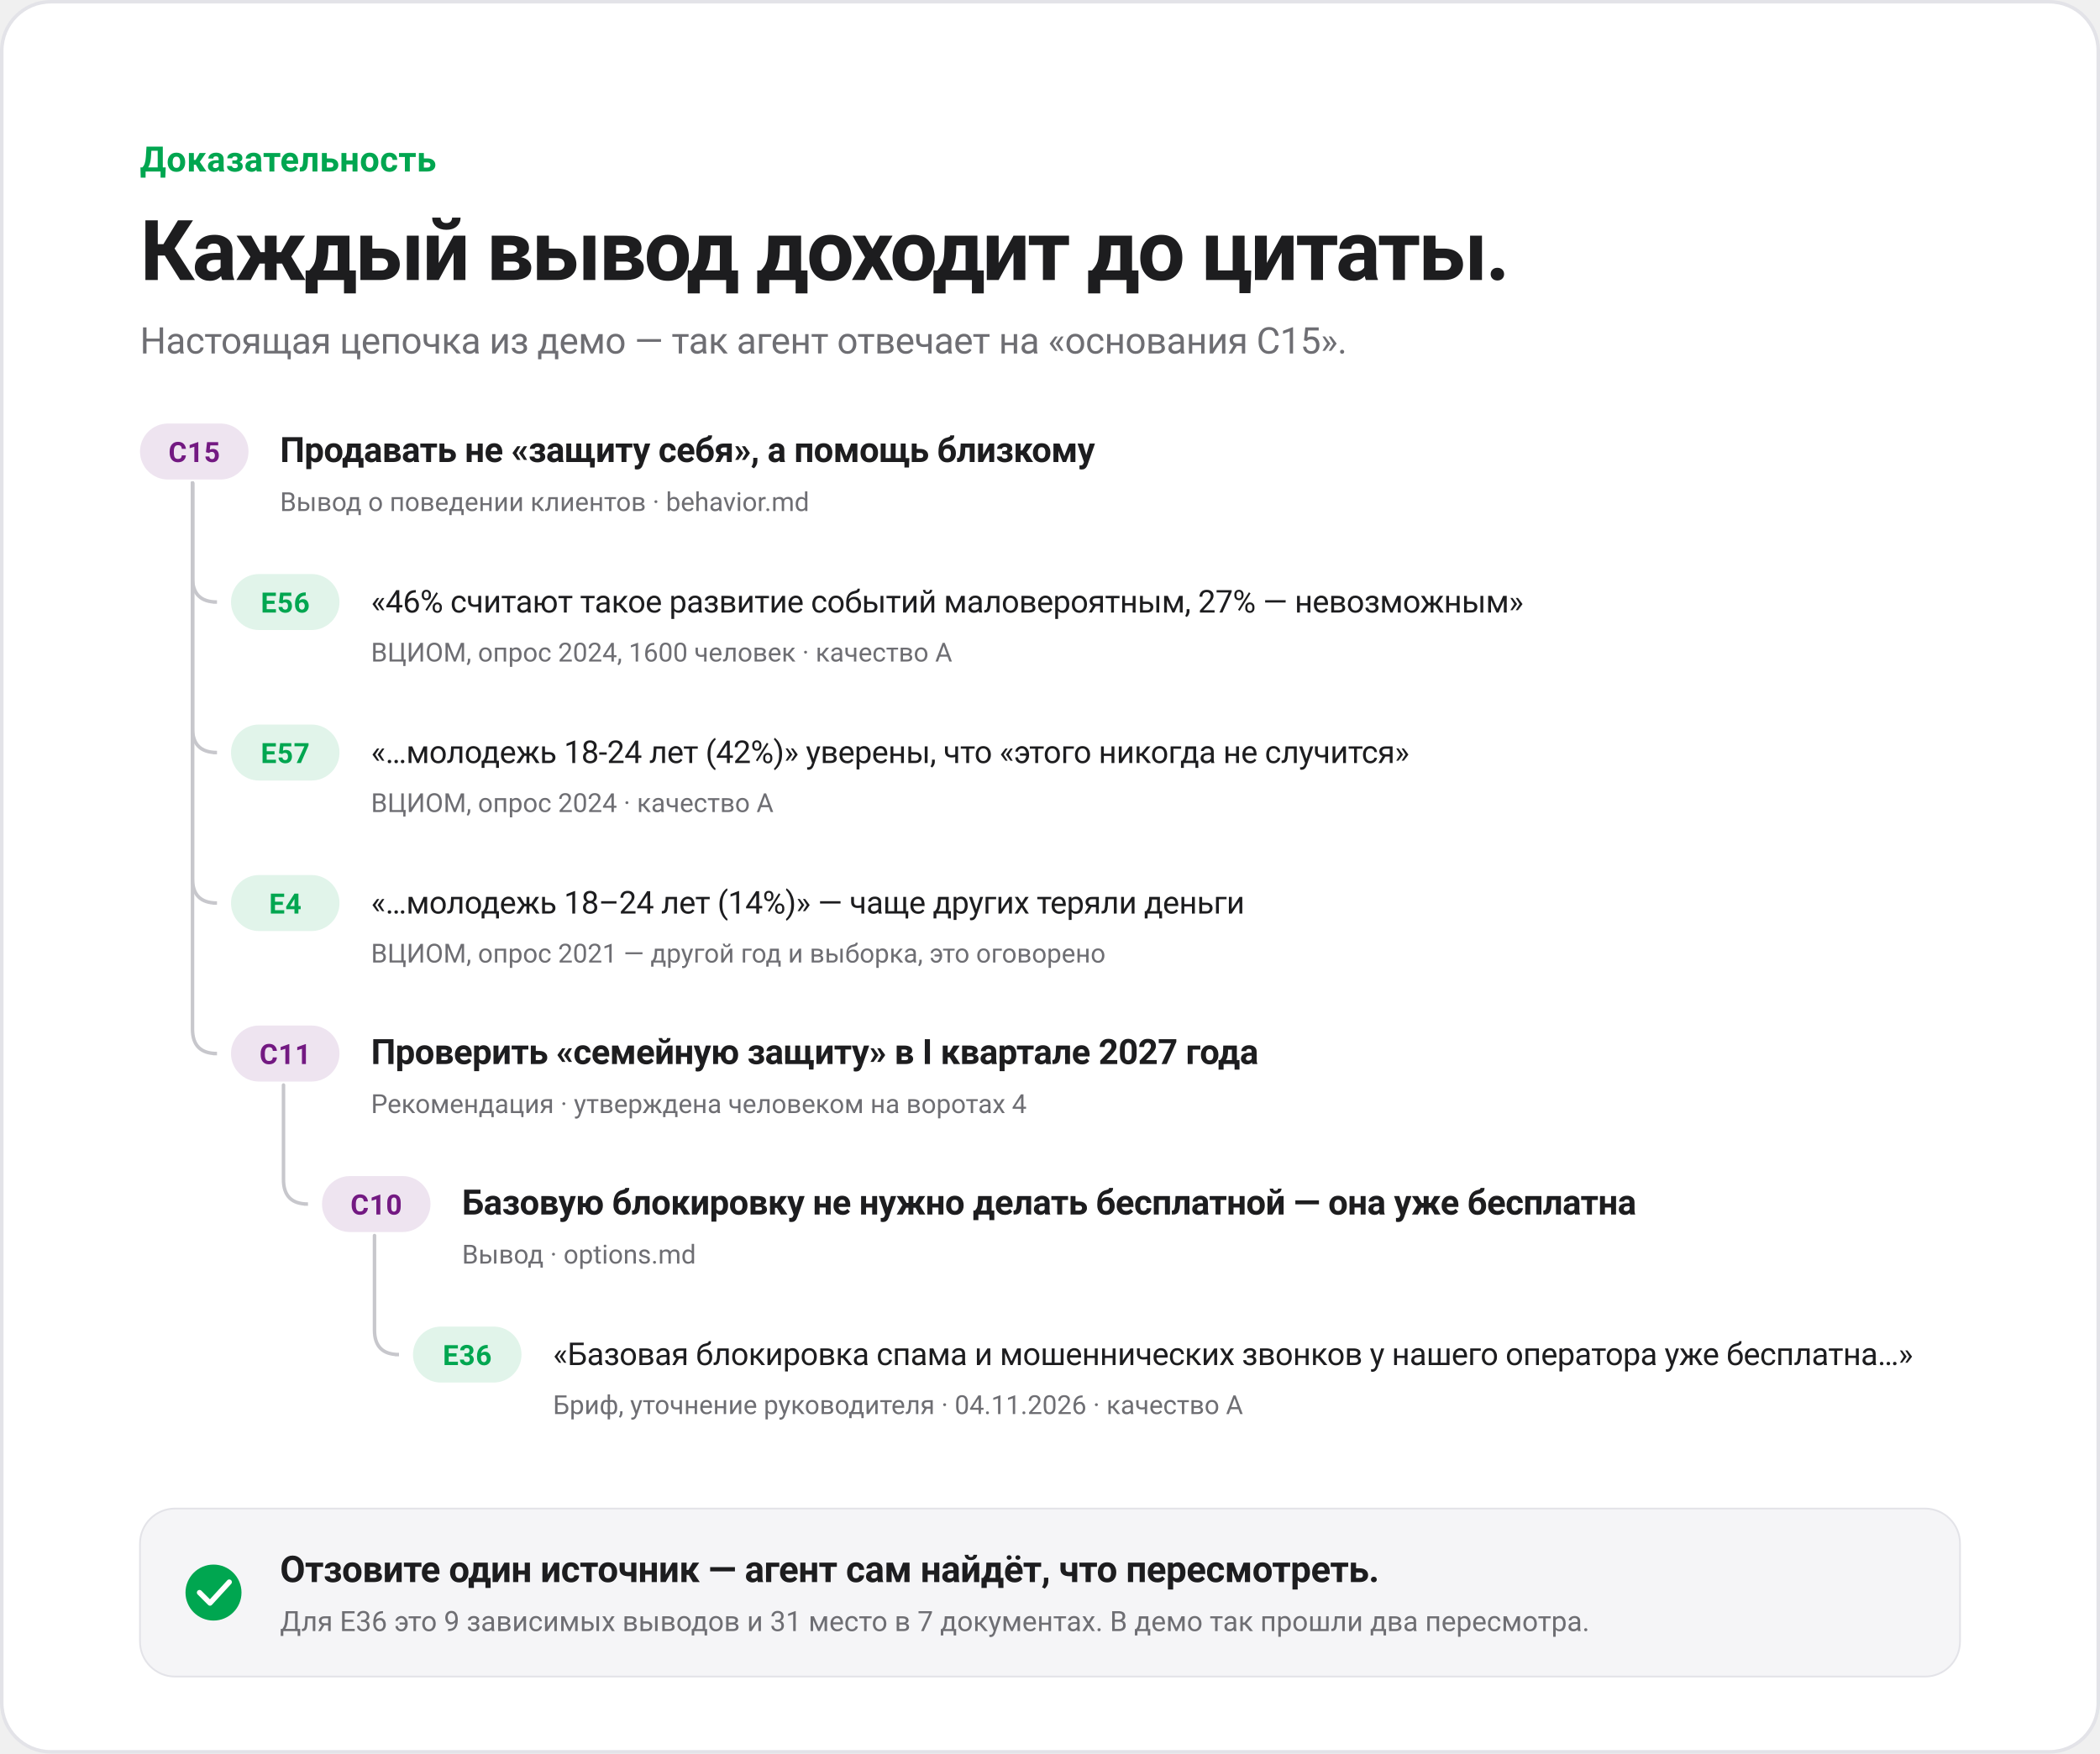
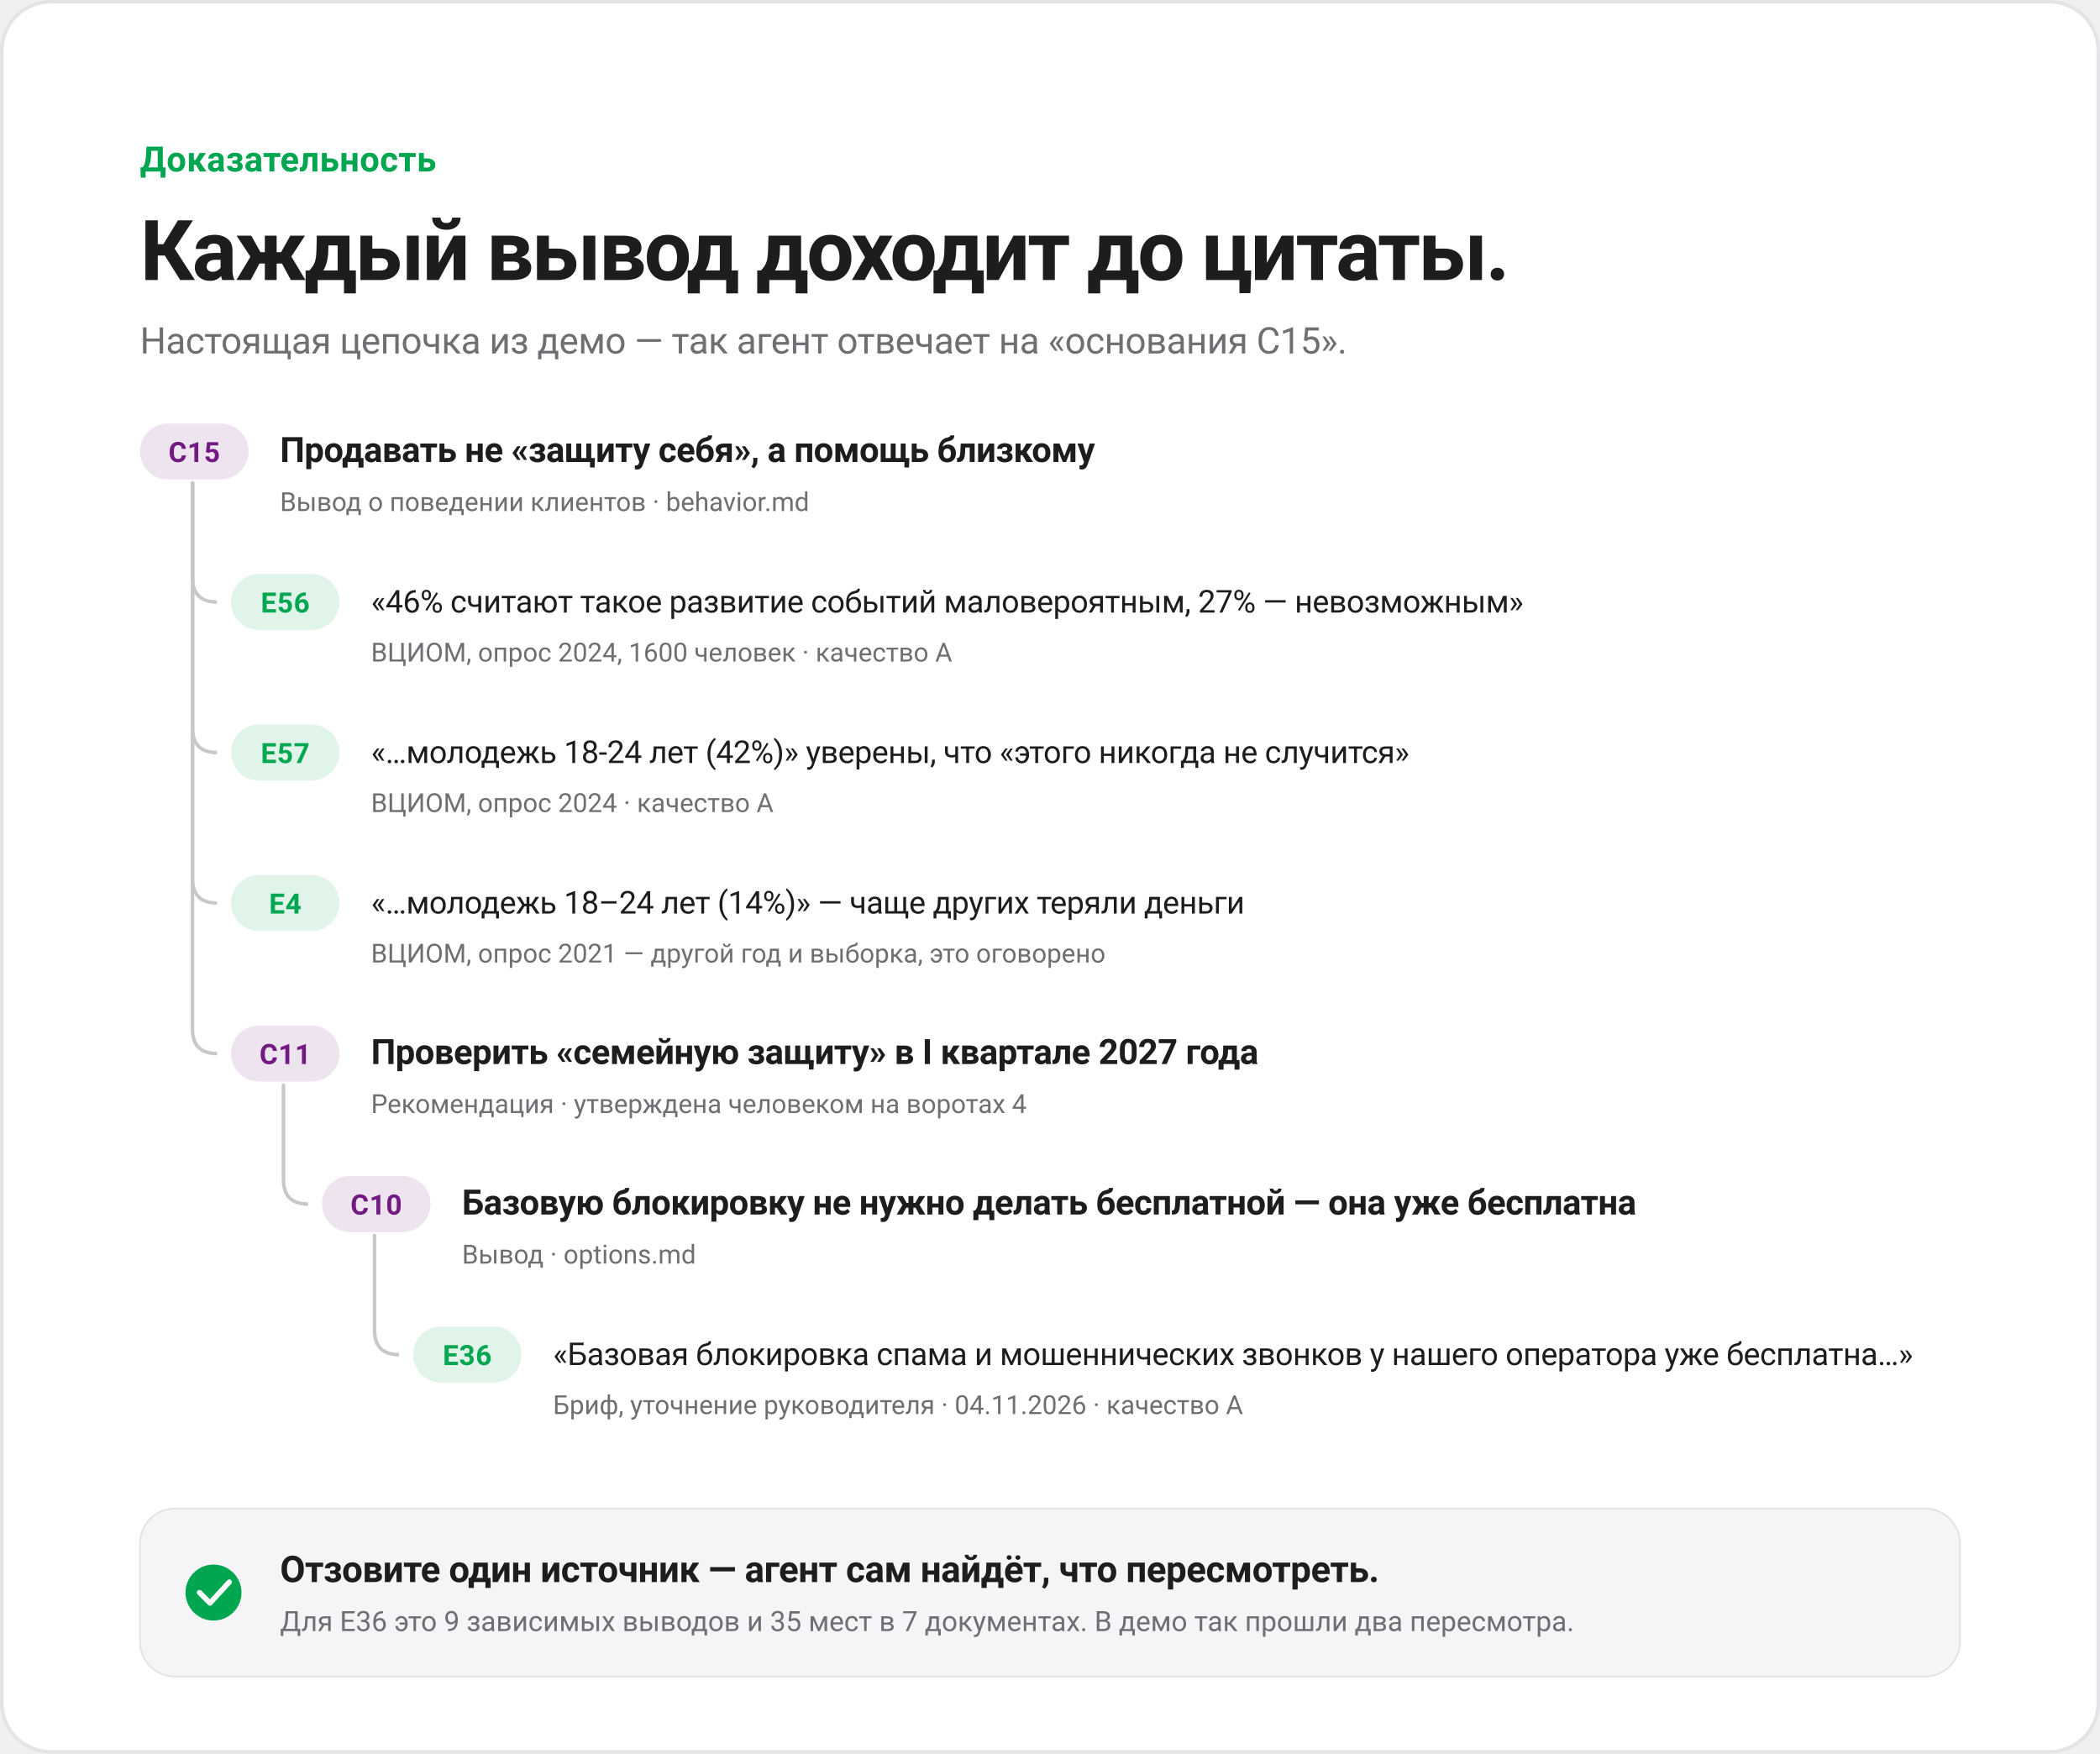
- <svg xmlns="http://www.w3.org/2000/svg" viewBox="0 0 1200 1002" width="1200" height="1002" role="img" aria-label="Цепочка оснований вывода C15 до дословных цитат источников; отзыв записи E36 затрагивает 9 выводов и 31 место в 7 документах">
+ <svg xmlns="http://www.w3.org/2000/svg" viewBox="0 0 1200 1002" width="1200" height="1002" role="img" aria-label="Цепочка оснований вывода C15 до дословных цитат источников; отзыв записи E36 затрагивает 9 выводов и 35 мест в 7 документах">
  <style>text{font-family:-apple-system,BlinkMacSystemFont,'SF Pro Display','Segoe UI',Roboto,Helvetica,Arial,sans-serif}</style>
  <rect x="1" y="1" width="1198" height="1000" rx="28" fill="#ffffff" stroke="#e3e3e8" stroke-width="2" />
  <text x="80" y="98" font-size="20" font-weight="600" fill="#00a650" letter-spacing="0.2" text-anchor="start">Доказательность</text>
  <text x="80" y="160" font-size="48" font-weight="700" fill="#1d1d1f" letter-spacing="-1.3" text-anchor="start">Каждый вывод доходит до цитаты.</text>
  <text x="80" y="202" font-size="21" font-weight="400" fill="#6e6e73" letter-spacing="-0.2" text-anchor="start">Настоящая цепочка из демо — так агент отвечает на «основания C15».</text>
  <path d="M110 276 V330 Q110 344 124 344 H122" fill="none" stroke="#c7c7cc" stroke-width="2" stroke-linecap="round" />
  <path d="M110 276 V416 Q110 430 124 430 H122" fill="none" stroke="#c7c7cc" stroke-width="2" stroke-linecap="round" />
  <path d="M110 276 V502 Q110 516 124 516 H122" fill="none" stroke="#c7c7cc" stroke-width="2" stroke-linecap="round" />
  <path d="M110 276 V588 Q110 602 124 602 H122" fill="none" stroke="#c7c7cc" stroke-width="2" stroke-linecap="round" />
  <path d="M162 620 V674 Q162 688 176 688 H174" fill="none" stroke="#c7c7cc" stroke-width="2" stroke-linecap="round" />
  <path d="M214 706 V760 Q214 774 228 774 H226" fill="none" stroke="#c7c7cc" stroke-width="2" stroke-linecap="round" />
  <rect x="80" y="242" width="62" height="32" rx="16" fill="#731982" fill-opacity="0.12" />
  <text x="111" y="264" font-size="16" font-weight="700" fill="#731982" letter-spacing="0.3" text-anchor="middle">C15</text>
  <text x="160" y="264" font-size="20" font-weight="600" fill="#1d1d1f" letter-spacing="-0.2" text-anchor="start">Продавать не «защиту себя», а помощь близкому</text>
  <text x="160" y="292" font-size="15" font-weight="400" fill="#6e6e73" letter-spacing="0" text-anchor="start">Вывод о поведении клиентов · behavior.md</text>
  <rect x="132" y="328" width="62" height="32" rx="16" fill="#00a650" fill-opacity="0.12" />
  <text x="163" y="350" font-size="16" font-weight="700" fill="#00a650" letter-spacing="0.3" text-anchor="middle">E56</text>
  <text x="212" y="350" font-size="18" font-weight="400" fill="#1d1d1f" letter-spacing="-0.2" text-anchor="start">«46% считают такое развитие событий маловероятным, 27% — невозможным»</text>
  <text x="212" y="378" font-size="15" font-weight="400" fill="#6e6e73" letter-spacing="0" text-anchor="start">ВЦИОМ, опрос 2024, 1600 человек · качество A</text>
  <rect x="132" y="414" width="62" height="32" rx="16" fill="#00a650" fill-opacity="0.12" />
  <text x="163" y="436" font-size="16" font-weight="700" fill="#00a650" letter-spacing="0.3" text-anchor="middle">E57</text>
  <text x="212" y="436" font-size="18" font-weight="400" fill="#1d1d1f" letter-spacing="-0.2" text-anchor="start">«…молодежь 18-24 лет (42%)» уверены, что «этого никогда не случится»</text>
  <text x="212" y="464" font-size="15" font-weight="400" fill="#6e6e73" letter-spacing="0" text-anchor="start">ВЦИОМ, опрос 2024 · качество A</text>
  <rect x="132" y="500" width="62" height="32" rx="16" fill="#00a650" fill-opacity="0.12" />
  <text x="163" y="522" font-size="16" font-weight="700" fill="#00a650" letter-spacing="0.3" text-anchor="middle">E4</text>
  <text x="212" y="522" font-size="18" font-weight="400" fill="#1d1d1f" letter-spacing="-0.2" text-anchor="start">«…молодежь 18–24 лет (14%)» — чаще других теряли деньги</text>
  <text x="212" y="550" font-size="15" font-weight="400" fill="#6e6e73" letter-spacing="0" text-anchor="start">ВЦИОМ, опрос 2021 — другой год и выборка, это оговорено</text>
  <rect x="132" y="586" width="62" height="32" rx="16" fill="#731982" fill-opacity="0.12" />
  <text x="163" y="608" font-size="16" font-weight="700" fill="#731982" letter-spacing="0.3" text-anchor="middle">C11</text>
  <text x="212" y="608" font-size="20" font-weight="600" fill="#1d1d1f" letter-spacing="-0.2" text-anchor="start">Проверить «семейную защиту» в I квартале 2027 года</text>
  <text x="212" y="636" font-size="15" font-weight="400" fill="#6e6e73" letter-spacing="0" text-anchor="start">Рекомендация · утверждена человеком на воротах 4</text>
  <rect x="184" y="672" width="62" height="32" rx="16" fill="#731982" fill-opacity="0.12" />
  <text x="215" y="694" font-size="16" font-weight="700" fill="#731982" letter-spacing="0.3" text-anchor="middle">C10</text>
  <text x="264" y="694" font-size="20" font-weight="600" fill="#1d1d1f" letter-spacing="-0.2" text-anchor="start">Базовую блокировку не нужно делать бесплатной — она уже бесплатна</text>
  <text x="264" y="722" font-size="15" font-weight="400" fill="#6e6e73" letter-spacing="0" text-anchor="start">Вывод · options.md</text>
  <rect x="236" y="758" width="62" height="32" rx="16" fill="#00a650" fill-opacity="0.12" />
  <text x="267" y="780" font-size="16" font-weight="700" fill="#00a650" letter-spacing="0.3" text-anchor="middle">E36</text>
  <text x="316" y="780" font-size="18" font-weight="400" fill="#1d1d1f" letter-spacing="-0.2" text-anchor="start">«Базовая блокировка спама и мошеннических звонков у нашего оператора уже бесплатна…»</text>
  <text x="316" y="808" font-size="15" font-weight="400" fill="#6e6e73" letter-spacing="0" text-anchor="start">Бриф, уточнение руководителя · 04.11.2026 · качество A</text>
  <rect x="80" y="862" width="1040" height="96" rx="20" fill="#f5f5f7" stroke="#e3e3e8" />
  <circle cx="122" cy="910" r="16" fill="#00a650" />
  <path d="M114 910 l6 6 l11 -12" fill="none" stroke="#ffffff" stroke-width="3" stroke-linecap="round" stroke-linejoin="round" />
  <text x="160" y="904" font-size="21" font-weight="600" fill="#1d1d1f" letter-spacing="-0.2" text-anchor="start">Отзовите один источник — агент сам найдёт, что пересмотреть.</text>
-   <text x="160" y="932" font-size="16" font-weight="400" fill="#6e6e73" letter-spacing="0" text-anchor="start">Для E36 это 9 зависимых выводов и 31 место в 7 документах. В демо так прошли два пересмотра.</text>
+   <text x="160" y="932" font-size="16" font-weight="400" fill="#6e6e73" letter-spacing="0" text-anchor="start">Для E36 это 9 зависимых выводов и 35 мест в 7 документах. В демо так прошли два пересмотра.</text>
</svg>
